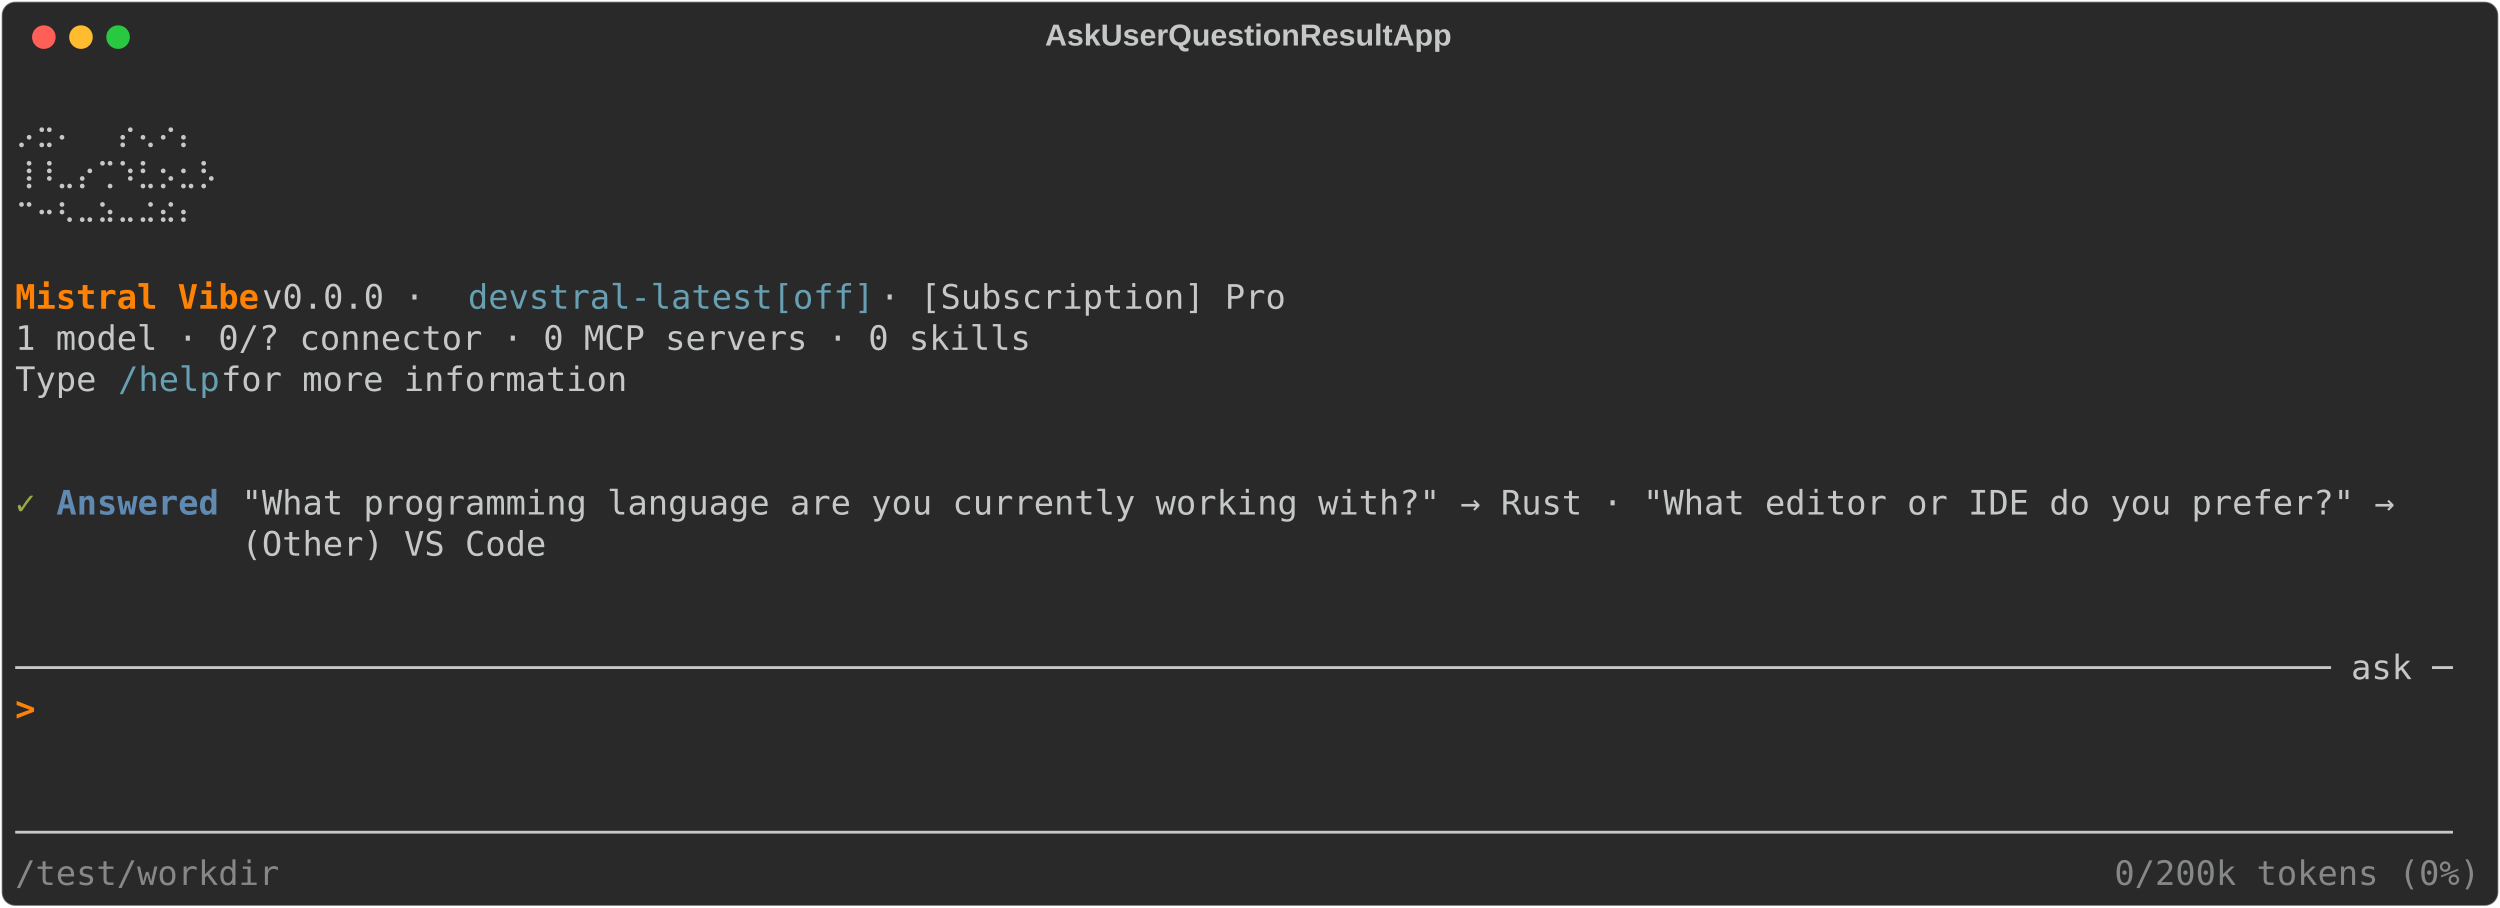
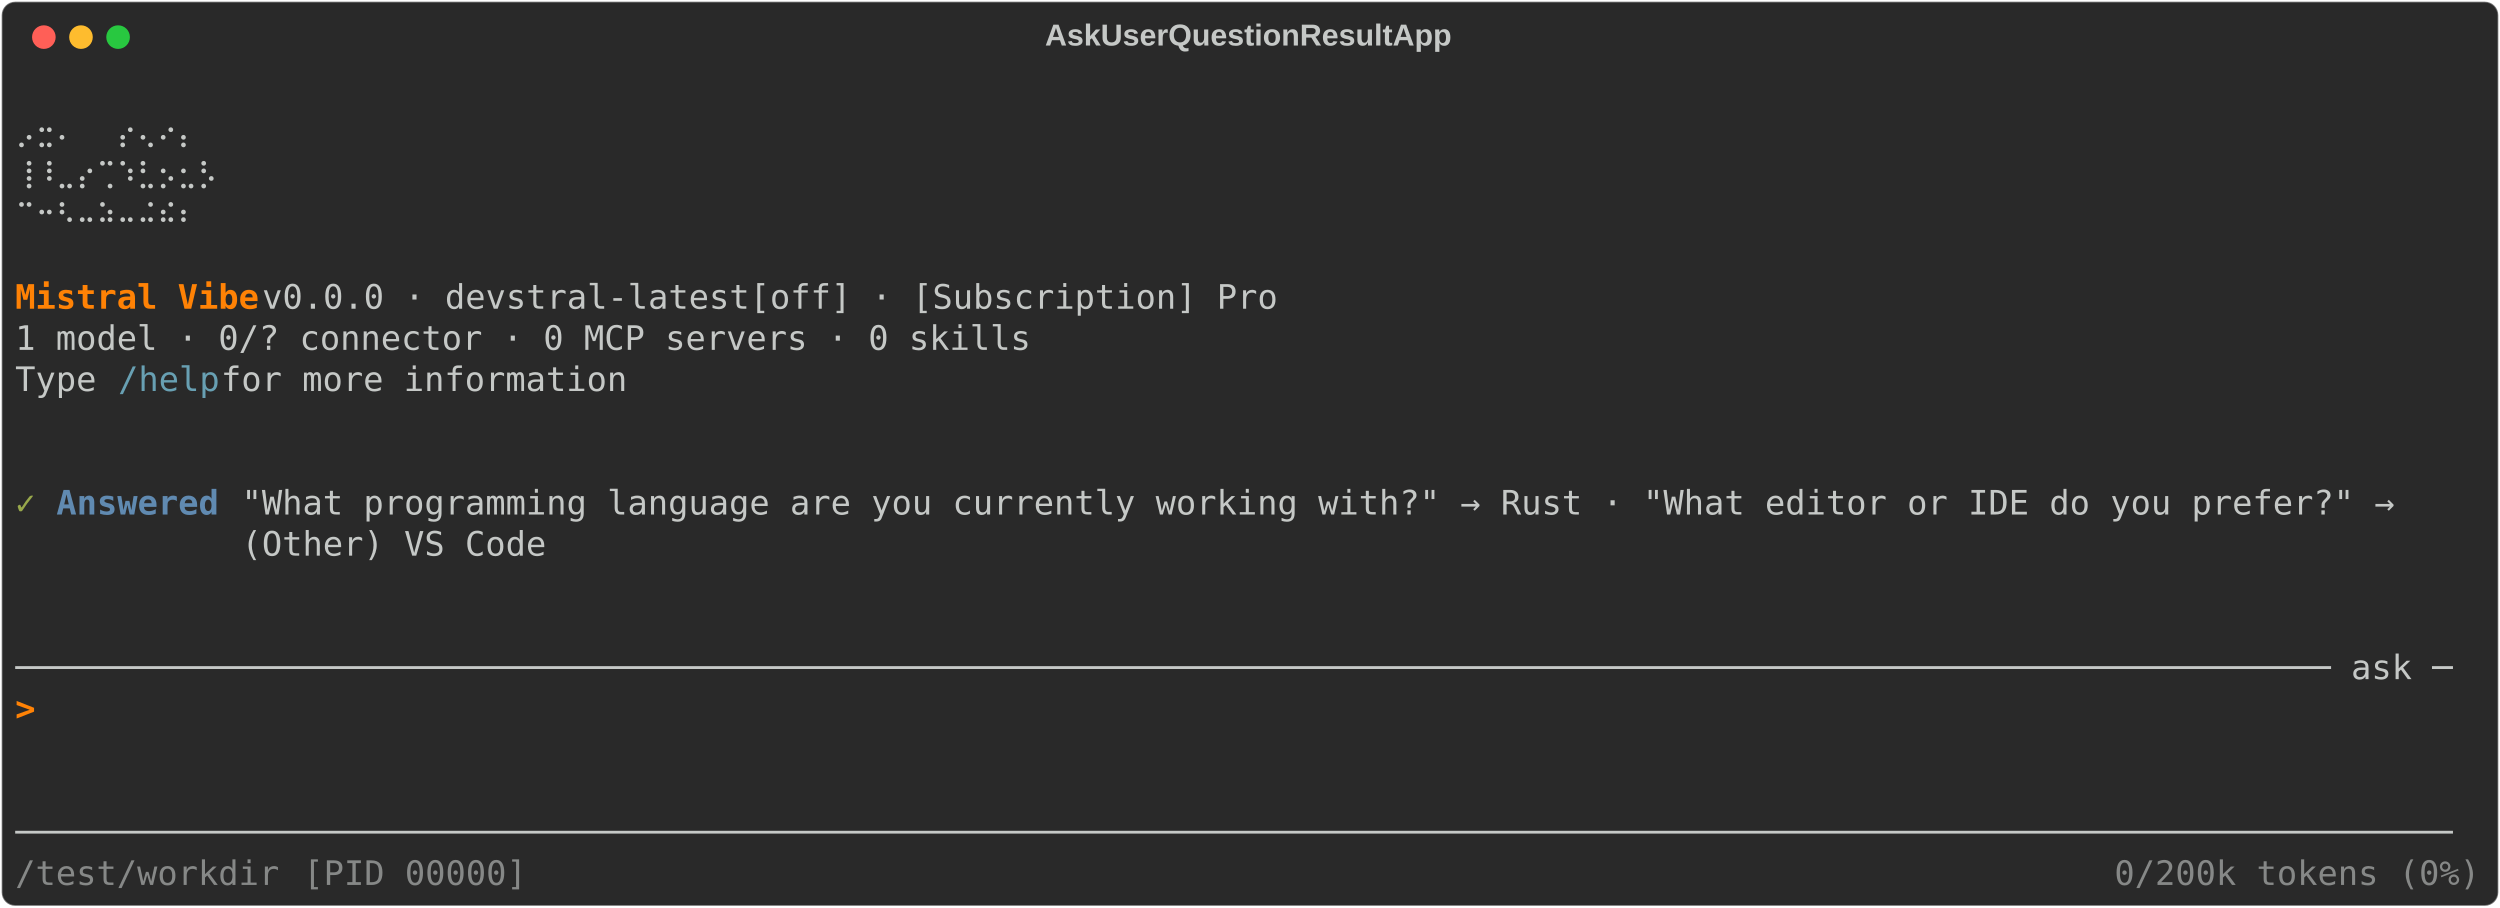
<svg xmlns="http://www.w3.org/2000/svg" class="rich-terminal" viewBox="0 0 1482 538.0">
  <style>

    @font-face {
        font-family: "Fira Code";
        src: local("FiraCode-Regular"),
                url("https://cdnjs.cloudflare.com/ajax/libs/firacode/6.2.0/woff2/FiraCode-Regular.woff2") format("woff2"),
                url("https://cdnjs.cloudflare.com/ajax/libs/firacode/6.2.0/woff/FiraCode-Regular.woff") format("woff");
        font-style: normal;
        font-weight: 400;
    }
    @font-face {
        font-family: "Fira Code";
        src: local("FiraCode-Bold"),
                url("https://cdnjs.cloudflare.com/ajax/libs/firacode/6.2.0/woff2/FiraCode-Bold.woff2") format("woff2"),
                url("https://cdnjs.cloudflare.com/ajax/libs/firacode/6.2.0/woff/FiraCode-Bold.woff") format("woff");
        font-style: bold;
        font-weight: 700;
    }

    .terminal-matrix {
        font-family: Fira Code, monospace;
        font-size: 20px;
        line-height: 24.4px;
        font-variant-east-asian: full-width;
    }

    .terminal-title {
        font-size: 18px;
        font-weight: bold;
        font-family: arial;
    }

    .terminal-r1 { fill: #c5c8c6 }
.terminal-r2 { fill: #ff8205;font-weight: bold }
.terminal-r3 { fill: #68a0b3 }
.terminal-r4 { fill: #98a84b }
.terminal-r5 { fill: #608ab1;font-weight: bold }
.terminal-r6 { fill: #868887 }
    </style>
  <defs>
    <clipPath id="terminal-clip-terminal">
      <rect x="0" y="0" width="1463.0" height="487.0" />
    </clipPath>
    <clipPath id="terminal-line-0">
      <rect x="0" y="1.5" width="1464" height="24.65" />
    </clipPath>
    <clipPath id="terminal-line-1">
      <rect x="0" y="25.9" width="1464" height="24.65" />
    </clipPath>
    <clipPath id="terminal-line-2">
      <rect x="0" y="50.3" width="1464" height="24.65" />
    </clipPath>
    <clipPath id="terminal-line-3">
      <rect x="0" y="74.7" width="1464" height="24.65" />
    </clipPath>
    <clipPath id="terminal-line-4">
      <rect x="0" y="99.1" width="1464" height="24.65" />
    </clipPath>
    <clipPath id="terminal-line-5">
      <rect x="0" y="123.5" width="1464" height="24.65" />
    </clipPath>
    <clipPath id="terminal-line-6">
      <rect x="0" y="147.9" width="1464" height="24.65" />
    </clipPath>
    <clipPath id="terminal-line-7">
      <rect x="0" y="172.3" width="1464" height="24.65" />
    </clipPath>
    <clipPath id="terminal-line-8">
      <rect x="0" y="196.7" width="1464" height="24.65" />
    </clipPath>
    <clipPath id="terminal-line-9">
      <rect x="0" y="221.1" width="1464" height="24.65" />
    </clipPath>
    <clipPath id="terminal-line-10">
      <rect x="0" y="245.5" width="1464" height="24.65" />
    </clipPath>
    <clipPath id="terminal-line-11">
      <rect x="0" y="269.9" width="1464" height="24.65" />
    </clipPath>
    <clipPath id="terminal-line-12">
      <rect x="0" y="294.3" width="1464" height="24.65" />
    </clipPath>
    <clipPath id="terminal-line-13">
      <rect x="0" y="318.7" width="1464" height="24.65" />
    </clipPath>
    <clipPath id="terminal-line-14">
      <rect x="0" y="343.1" width="1464" height="24.65" />
    </clipPath>
    <clipPath id="terminal-line-15">
      <rect x="0" y="367.5" width="1464" height="24.65" />
    </clipPath>
    <clipPath id="terminal-line-16">
      <rect x="0" y="391.9" width="1464" height="24.65" />
    </clipPath>
    <clipPath id="terminal-line-17">
      <rect x="0" y="416.3" width="1464" height="24.65" />
    </clipPath>
    <clipPath id="terminal-line-18">
      <rect x="0" y="440.7" width="1464" height="24.65" />
    </clipPath>
  </defs>
  <rect fill="#292929" stroke="rgba(255,255,255,0.35)" stroke-width="1" x="1" y="1" width="1480" height="536" rx="8" />
  <text class="terminal-title" fill="#c5c8c6" text-anchor="middle" x="740" y="27">AskUserQuestionResultApp</text>
  <g transform="translate(26,22)">
    <circle cx="0" cy="0" r="7" fill="#ff5f57" />
    <circle cx="22" cy="0" r="7" fill="#febc2e" />
    <circle cx="44" cy="0" r="7" fill="#28c840" />
  </g>
  <g transform="translate(9, 41)" clip-path="url(#terminal-clip-terminal)">
    <g class="terminal-matrix">
      <text class="terminal-r1" x="1464" y="20" textLength="12.2" clip-path="url(#terminal-line-0)">
</text>
      <text class="terminal-r1" x="0" y="44.4" textLength="134.2" clip-path="url(#terminal-line-1)">  ⡠⣒⠄  ⡔⢄⠔⡄</text>
      <text class="terminal-r1" x="1464" y="44.4" textLength="12.2" clip-path="url(#terminal-line-1)">
</text>
      <text class="terminal-r1" x="0" y="68.8" textLength="134.2" clip-path="url(#terminal-line-2)"> ⢸⠸⣀⡔⢉⠱⣃⡢⣂⡣</text>
      <text class="terminal-r1" x="1464" y="68.8" textLength="12.2" clip-path="url(#terminal-line-2)">
</text>
      <text class="terminal-r1" x="0" y="93.2" textLength="134.2" clip-path="url(#terminal-line-3)">  ⠉⠒⠣⠤⠵⠤⠬⠮⠆</text>
      <text class="terminal-r1" x="1464" y="93.2" textLength="12.2" clip-path="url(#terminal-line-3)">
</text>
      <text class="terminal-r1" x="1464" y="117.6" textLength="12.2" clip-path="url(#terminal-line-4)">
</text>
      <text class="terminal-r2" x="0" y="142" textLength="146.4" clip-path="url(#terminal-line-5)">Mistral Vibe</text>
-       <text class="terminal-r1" x="146.4" y="142" textLength="122" clip-path="url(#terminal-line-5)"> v0.0.0 · </text>
-       <text class="terminal-r3" x="268.4" y="142" textLength="244" clip-path="url(#terminal-line-5)">devstral-latest[off]</text>
-       <text class="terminal-r1" x="512.4" y="142" textLength="256.2" clip-path="url(#terminal-line-5)"> · [Subscription] Pro</text>
+       <text class="terminal-r1" x="146.4" y="142" textLength="622.2" clip-path="url(#terminal-line-5)"> v0.0.0 · devstral-latest[off] · [Subscription] Pro</text>
      <text class="terminal-r1" x="1464" y="142" textLength="12.2" clip-path="url(#terminal-line-5)">
</text>
      <text class="terminal-r1" x="0" y="166.4" textLength="610" clip-path="url(#terminal-line-6)">1 model · 0/? connector · 0 MCP servers · 0 skills</text>
      <text class="terminal-r1" x="1464" y="166.4" textLength="12.2" clip-path="url(#terminal-line-6)">
</text>
      <text class="terminal-r1" x="0" y="190.8" textLength="61" clip-path="url(#terminal-line-7)">Type </text>
      <text class="terminal-r3" x="61" y="190.8" textLength="61" clip-path="url(#terminal-line-7)">/help</text>
      <text class="terminal-r1" x="122" y="190.8" textLength="256.2" clip-path="url(#terminal-line-7)"> for more information</text>
      <text class="terminal-r1" x="1464" y="190.8" textLength="12.2" clip-path="url(#terminal-line-7)">
</text>
      <text class="terminal-r1" x="1464" y="215.2" textLength="12.2" clip-path="url(#terminal-line-8)">
</text>
      <text class="terminal-r1" x="1464" y="239.6" textLength="12.2" clip-path="url(#terminal-line-9)">
</text>
      <text class="terminal-r4" x="0" y="264" textLength="12.2" clip-path="url(#terminal-line-10)">✓</text>
      <text class="terminal-r5" x="24.4" y="264" textLength="97.6" clip-path="url(#terminal-line-10)">Answered</text>
      <text class="terminal-r1" x="134.2" y="264" textLength="1293.2" clip-path="url(#terminal-line-10)">"What programming language are you currently working with?" → Rust · "What editor or IDE do you prefer?" →</text>
      <text class="terminal-r1" x="1464" y="264" textLength="12.2" clip-path="url(#terminal-line-10)">
</text>
      <text class="terminal-r1" x="134.2" y="288.4" textLength="183" clip-path="url(#terminal-line-11)">(Other) VS Code</text>
      <text class="terminal-r1" x="1464" y="288.4" textLength="12.2" clip-path="url(#terminal-line-11)">
</text>
      <text class="terminal-r1" x="1464" y="312.8" textLength="12.2" clip-path="url(#terminal-line-12)">
</text>
      <text class="terminal-r1" x="1464" y="337.2" textLength="12.2" clip-path="url(#terminal-line-13)">
</text>
      <text class="terminal-r1" x="0" y="361.6" textLength="1464" clip-path="url(#terminal-line-14)">────────────────────────────────────────────────────────────────────────────────────────────────────────────────── ask ─</text>
      <text class="terminal-r1" x="1464" y="361.6" textLength="12.2" clip-path="url(#terminal-line-14)">
</text>
      <text class="terminal-r2" x="0" y="386" textLength="12.2" clip-path="url(#terminal-line-15)">&gt;</text>
      <text class="terminal-r1" x="1464" y="386" textLength="12.2" clip-path="url(#terminal-line-15)">
</text>
      <text class="terminal-r1" x="1464" y="410.4" textLength="12.2" clip-path="url(#terminal-line-16)">
</text>
      <text class="terminal-r1" x="1464" y="434.8" textLength="12.2" clip-path="url(#terminal-line-17)">
</text>
      <text class="terminal-r1" x="0" y="459.2" textLength="1464" clip-path="url(#terminal-line-18)">────────────────────────────────────────────────────────────────────────────────────────────────────────────────────────</text>
      <text class="terminal-r1" x="1464" y="459.2" textLength="12.2" clip-path="url(#terminal-line-18)">
</text>
      <text class="terminal-r6" x="0" y="483.6" textLength="158.6" clip-path="url(#terminal-line-19)">/test/workdir</text>
+       <text class="terminal-r6" x="170.8" y="483.6" textLength="134.2" clip-path="url(#terminal-line-19)">[PID 00000]</text>
      <text class="terminal-r6" x="1244.4" y="483.6" textLength="219.6" clip-path="url(#terminal-line-19)">0/200k tokens (0%)</text>
    </g>
  </g>
</svg>
